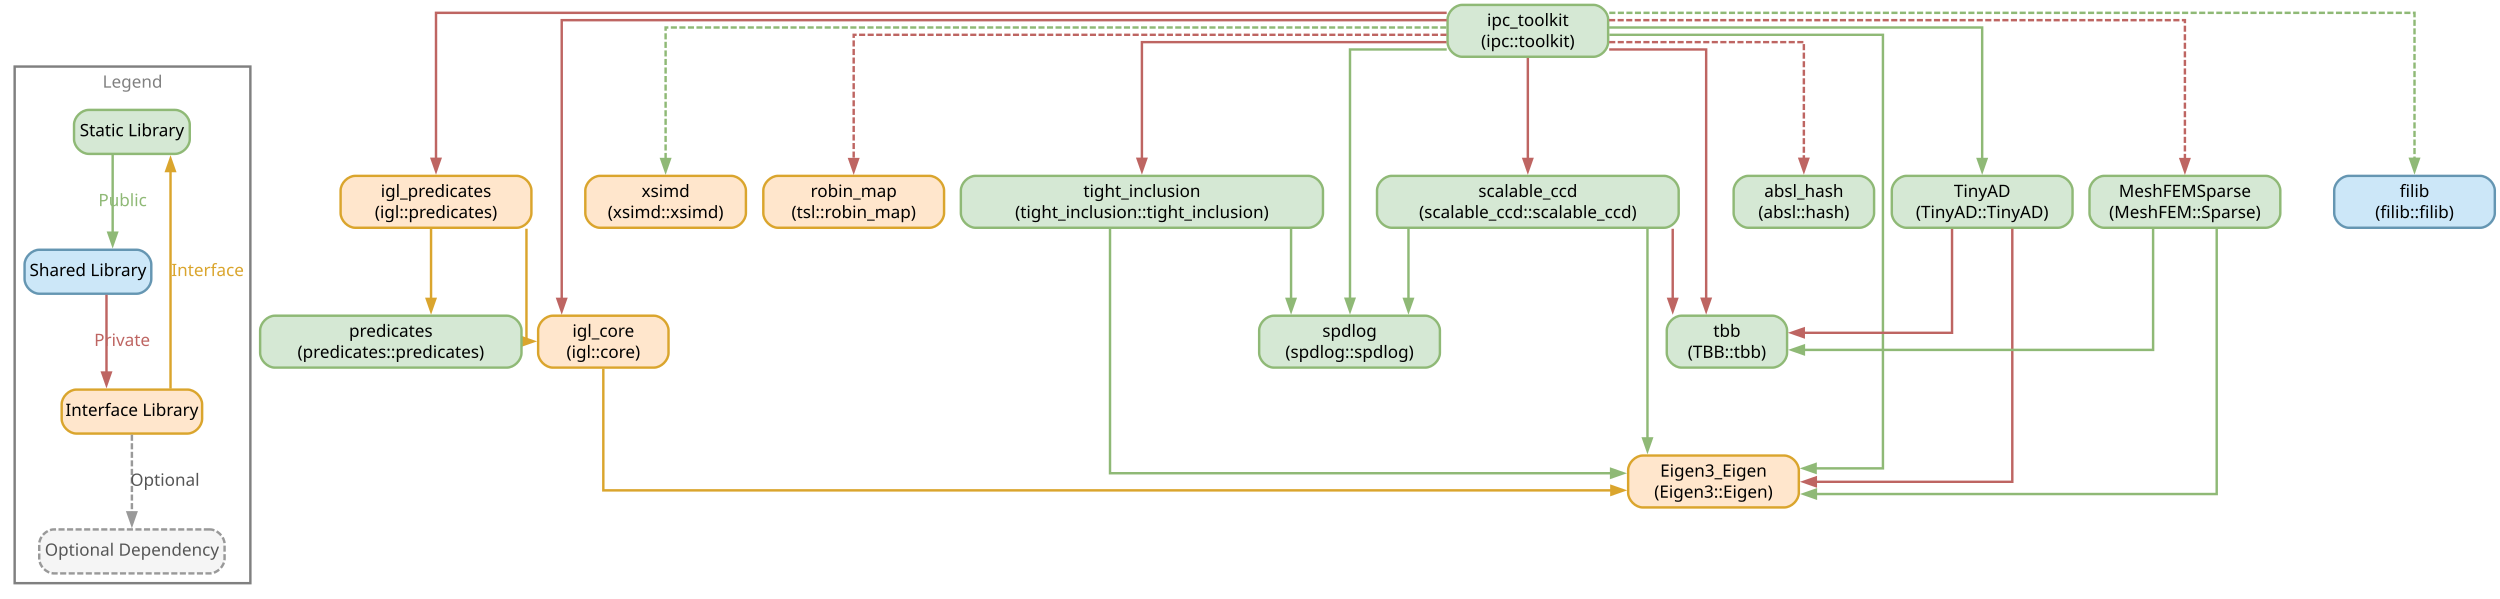
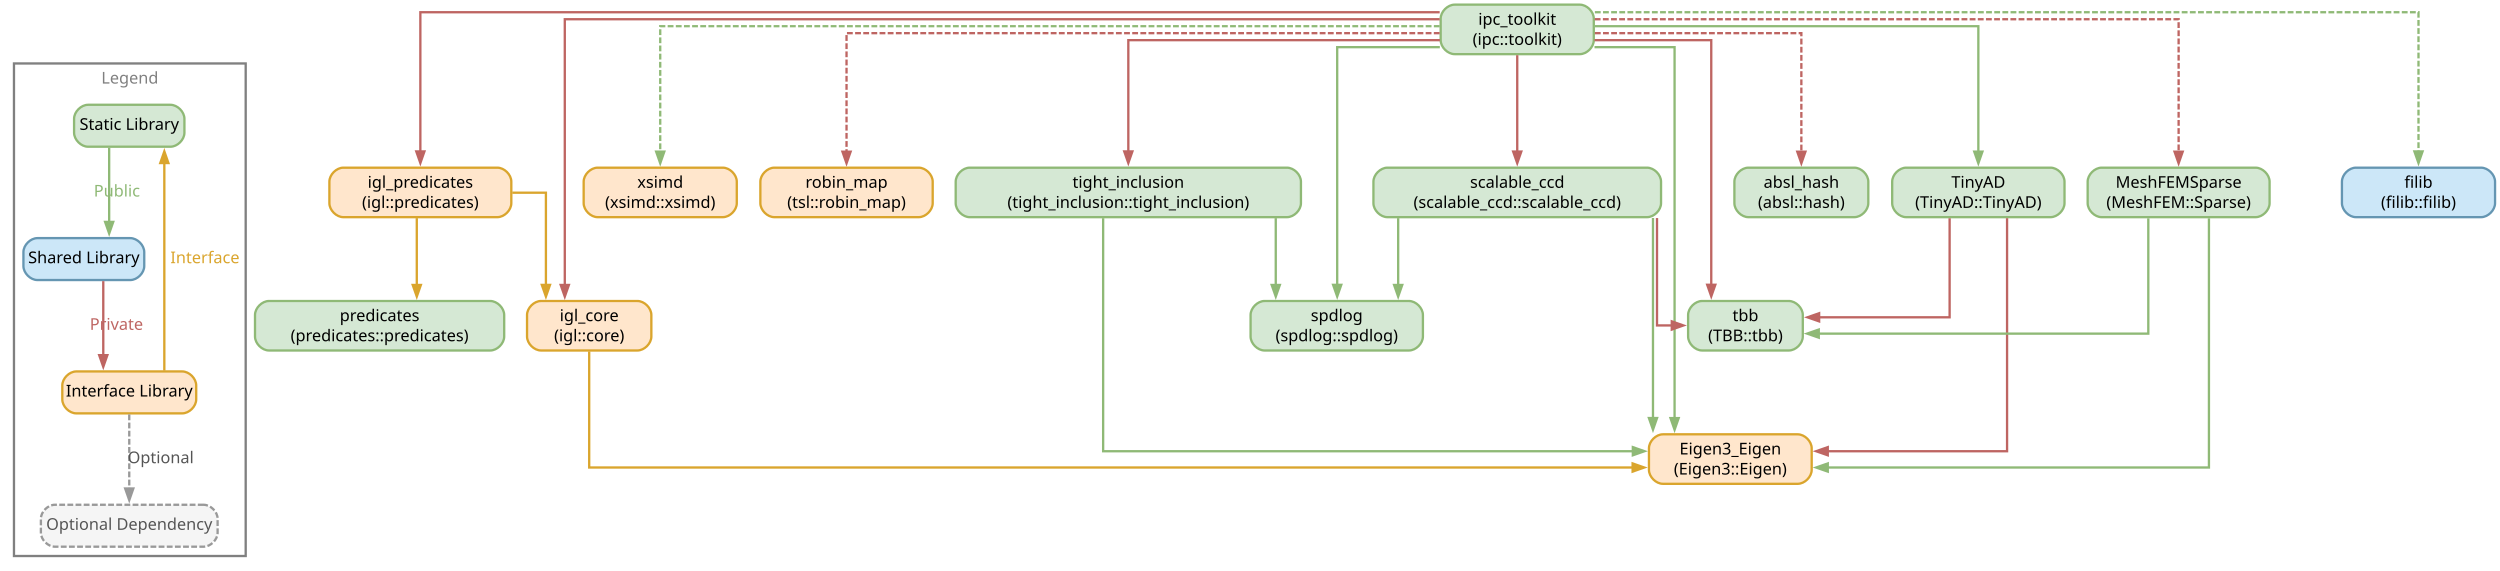
- <svg xmlns="http://www.w3.org/2000/svg" width="2047pt" height="490pt" viewBox="0.00 0.00 2047.00 490.00">
+ <svg xmlns="http://www.w3.org/2000/svg" width="2147pt" height="490pt" viewBox="0.00 0.00 2147.00 490.00">
  <g id="graph0" class="graph" transform="scale(1 1) rotate(0) translate(4 485.5)">
    <g id="clust1" class="cluster">
-       <polygon fill="none" stroke="grey" stroke-width="2" points="8,-8 8,-431 201,-431 201,-8 8,-8" />
-       <text xml:space="preserve" text-anchor="middle" x="104.5" y="-413.7" font-family="Avenir Medium" font-size="14.00" fill="grey">Legend</text>
+       <polygon fill="none" stroke="grey" stroke-width="2" points="8,-8 8,-431 207,-431 207,-8 8,-8" />
+       <text xml:space="preserve" text-anchor="middle" x="107.5" y="-413.7" font-family="Avenir Medium" font-size="14.00" fill="grey">Legend</text>
    </g>
    <g id="node1" class="node">
-       <path fill="#d5e8d4" stroke="#8fb976" stroke-width="2" d="M139.38,-395.5C139.38,-395.5 68.62,-395.5 68.62,-395.5 62.62,-395.5 56.62,-389.5 56.62,-383.5 56.62,-383.5 56.62,-371.5 56.62,-371.5 56.62,-365.5 62.62,-359.5 68.62,-359.5 68.62,-359.5 139.38,-359.5 139.38,-359.5 145.38,-359.5 151.38,-365.5 151.38,-371.5 151.38,-371.5 151.38,-383.5 151.38,-383.5 151.38,-389.5 145.38,-395.5 139.38,-395.5" />
-       <text xml:space="preserve" text-anchor="middle" x="104" y="-373.95" font-family="Avenir Light" font-size="14.00">Static Library</text>
+       <path fill="#d5e8d4" stroke="#8fb976" stroke-width="2" d="M142.38,-395.5C142.38,-395.5 71.62,-395.5 71.62,-395.5 65.62,-395.5 59.62,-389.5 59.62,-383.5 59.62,-383.5 59.62,-371.5 59.62,-371.5 59.62,-365.5 65.62,-359.5 71.62,-359.5 71.62,-359.5 142.38,-359.5 142.38,-359.5 148.38,-359.5 154.38,-365.5 154.38,-371.5 154.38,-371.5 154.38,-383.5 154.38,-383.5 154.38,-389.5 148.38,-395.5 142.38,-395.5" />
+       <text xml:space="preserve" text-anchor="middle" x="107" y="-373.95" font-family="Avenir Light" font-size="14.00">Static Library</text>
    </g>
    <g id="node2" class="node">
      <path fill="#cce7f8" stroke="#6596b2" stroke-width="2" d="M107.88,-281C107.88,-281 28.12,-281 28.12,-281 22.12,-281 16.12,-275 16.12,-269 16.12,-269 16.12,-257 16.12,-257 16.12,-251 22.12,-245 28.12,-245 28.12,-245 107.88,-245 107.88,-245 113.88,-245 119.88,-251 119.88,-257 119.88,-257 119.88,-269 119.88,-269 119.88,-275 113.88,-281 107.88,-281" />
      <text xml:space="preserve" text-anchor="middle" x="68" y="-259.45" font-family="Avenir Light" font-size="14.00">Shared Library</text>
    </g>
    <g id="edge1" class="edge">
-       <path fill="none" stroke="#8fb976" stroke-width="2" d="M88.25,-358.59C88.25,-358.59 88.25,-294.96 88.25,-294.96" />
-       <polygon fill="#8fb976" stroke="#8fb976" stroke-width="2" points="91.75,-294.96 88.25,-284.96 84.75,-294.96 91.75,-294.96" />
+       <path fill="none" stroke="#8fb976" stroke-width="2" d="M89.75,-358.59C89.75,-358.59 89.75,-294.96 89.75,-294.96" />
+       <polygon fill="#8fb976" stroke="#8fb976" stroke-width="2" points="93.25,-294.96 89.75,-284.96 86.25,-294.96 93.25,-294.96" />
      <text xml:space="preserve" text-anchor="middle" x="96.38" y="-316.7" font-family="Avenir Light" font-size="14.00" fill="#8fb976">Public</text>
    </g>
    <g id="node3" class="node">
-       <path fill="#ffe6cc" stroke="#daa52d" stroke-width="2" d="M149.5,-166.5C149.5,-166.5 58.5,-166.5 58.5,-166.5 52.5,-166.5 46.5,-160.5 46.5,-154.5 46.5,-154.5 46.5,-142.5 46.5,-142.5 46.5,-136.5 52.5,-130.5 58.5,-130.5 58.5,-130.5 149.5,-130.5 149.5,-130.5 155.5,-130.5 161.5,-136.5 161.5,-142.5 161.5,-142.5 161.5,-154.5 161.5,-154.5 161.5,-160.5 155.5,-166.5 149.5,-166.5" />
-       <text xml:space="preserve" text-anchor="middle" x="104" y="-144.95" font-family="Avenir Light" font-size="14.00">Interface Library</text>
+       <path fill="#ffe6cc" stroke="#daa52d" stroke-width="2" d="M152.5,-166.5C152.5,-166.5 61.5,-166.5 61.5,-166.5 55.5,-166.5 49.5,-160.5 49.5,-154.5 49.5,-154.5 49.5,-142.5 49.5,-142.5 49.5,-136.5 55.5,-130.5 61.5,-130.5 61.5,-130.5 152.5,-130.5 152.5,-130.5 158.5,-130.5 164.5,-136.5 164.5,-142.5 164.5,-142.5 164.5,-154.5 164.5,-154.5 164.5,-160.5 158.5,-166.5 152.5,-166.5" />
+       <text xml:space="preserve" text-anchor="middle" x="107" y="-144.95" font-family="Avenir Light" font-size="14.00">Interface Library</text>
    </g>
    <g id="edge3" class="edge">
-       <path fill="none" stroke="#be6562" stroke-width="2" d="M83.19,-244.09C83.19,-244.09 83.19,-180.46 83.19,-180.46" />
-       <polygon fill="#be6562" stroke="#be6562" stroke-width="2" points="86.69,-180.46 83.19,-170.46 79.69,-180.46 86.69,-180.46" />
+       <path fill="none" stroke="#be6562" stroke-width="2" d="M84.69,-244.09C84.69,-244.09 84.69,-180.46 84.69,-180.46" />
+       <polygon fill="#be6562" stroke="#be6562" stroke-width="2" points="88.19,-180.46 84.69,-170.46 81.19,-180.46 88.19,-180.46" />
      <text xml:space="preserve" text-anchor="middle" x="96" y="-202.2" font-family="Avenir Light" font-size="14.00" fill="#be6562">Private</text>
    </g>
    <g id="edge2" class="edge">
-       <path fill="none" stroke="#daa52d" stroke-width="2" d="M135.62,-167.24C135.62,-167.24 135.62,-345.47 135.62,-345.47" />
-       <polygon fill="#daa52d" stroke="#daa52d" stroke-width="2" points="132.13,-345.47 135.63,-355.47 139.13,-345.47 132.13,-345.47" />
-       <text xml:space="preserve" text-anchor="middle" x="166" y="-259.45" font-family="Avenir Light" font-size="14.00" fill="#daa52d">Interface</text>
+       <path fill="none" stroke="#daa52d" stroke-width="2" d="M137.12,-167.24C137.12,-167.24 137.12,-345.47 137.12,-345.47" />
+       <polygon fill="#daa52d" stroke="#daa52d" stroke-width="2" points="133.63,-345.47 137.13,-355.47 140.63,-345.47 133.63,-345.47" />
+       <text xml:space="preserve" text-anchor="middle" x="172" y="-259.45" font-family="Avenir Light" font-size="14.00" fill="#daa52d">Interface</text>
    </g>
    <g id="node4" class="node">
-       <path fill="#f5f5f5" stroke="#999999" stroke-width="2" stroke-dasharray="5,2" d="M167.88,-52C167.88,-52 40.12,-52 40.12,-52 34.12,-52 28.12,-46 28.12,-40 28.12,-40 28.12,-28 28.12,-28 28.12,-22 34.12,-16 40.12,-16 40.12,-16 167.88,-16 167.88,-16 173.88,-16 179.88,-22 179.88,-28 179.88,-28 179.88,-40 179.88,-40 179.88,-46 173.88,-52 167.88,-52" />
-       <text xml:space="preserve" text-anchor="middle" x="104" y="-30.45" font-family="Avenir Light" font-size="14.00" fill="#555555">Optional Dependency</text>
+       <path fill="#f5f5f5" stroke="#999999" stroke-width="2" stroke-dasharray="5,2" d="M170.88,-52C170.88,-52 43.12,-52 43.12,-52 37.12,-52 31.12,-46 31.12,-40 31.12,-40 31.12,-28 31.12,-28 31.12,-22 37.12,-16 43.12,-16 43.12,-16 170.88,-16 170.88,-16 176.88,-16 182.88,-22 182.88,-28 182.88,-28 182.88,-40 182.88,-40 182.88,-46 176.88,-52 170.88,-52" />
+       <text xml:space="preserve" text-anchor="middle" x="107" y="-30.45" font-family="Avenir Light" font-size="14.00" fill="#555555">Optional Dependency</text>
    </g>
    <g id="edge4" class="edge">
-       <path fill="none" stroke="#999999" stroke-width="2" stroke-dasharray="5,2" d="M104,-129.59C104,-129.59 104,-65.96 104,-65.96" />
-       <polygon fill="#999999" stroke="#999999" stroke-width="2" points="107.5,-65.96 104,-55.96 100.5,-65.96 107.5,-65.96" />
-       <text xml:space="preserve" text-anchor="middle" x="131" y="-87.7" font-family="Avenir Light" font-size="14.00" fill="#555555">Optional</text>
+       <path fill="none" stroke="#999999" stroke-width="2" stroke-dasharray="5,2" d="M107,-129.59C107,-129.59 107,-65.96 107,-65.96" />
+       <polygon fill="#999999" stroke="#999999" stroke-width="2" points="110.5,-65.96 107,-55.96 103.5,-65.96 110.5,-65.96" />
+       <text xml:space="preserve" text-anchor="middle" x="134" y="-87.7" font-family="Avenir Light" font-size="14.00" fill="#555555">Optional</text>
    </g>
    <g id="node5" class="node">
-       <path fill="#d5e8d4" stroke="#8fb976" stroke-width="2" d="M1300.75,-481.5C1300.75,-481.5 1193.25,-481.5 1193.25,-481.5 1187.25,-481.5 1181.25,-475.5 1181.25,-469.5 1181.25,-469.5 1181.25,-451 1181.25,-451 1181.25,-445 1187.25,-439 1193.25,-439 1193.25,-439 1300.75,-439 1300.75,-439 1306.75,-439 1312.75,-445 1312.75,-451 1312.75,-451 1312.75,-469.5 1312.75,-469.5 1312.75,-475.5 1306.75,-481.5 1300.75,-481.5" />
-       <text xml:space="preserve" text-anchor="middle" x="1247" y="-464.2" font-family="Menlo" font-size="14.00">ipc_toolkit</text>
-       <text xml:space="preserve" text-anchor="middle" x="1247" y="-446.95" font-family="Menlo" font-size="14.00">(ipc::toolkit)</text>
+       <path fill="#d5e8d4" stroke="#8fb976" stroke-width="2" d="M1352.75,-481.5C1352.75,-481.5 1245.25,-481.5 1245.25,-481.5 1239.25,-481.5 1233.25,-475.5 1233.25,-469.5 1233.25,-469.5 1233.25,-451 1233.25,-451 1233.25,-445 1239.25,-439 1245.25,-439 1245.25,-439 1352.75,-439 1352.75,-439 1358.75,-439 1364.75,-445 1364.75,-451 1364.75,-451 1364.75,-469.5 1364.75,-469.5 1364.75,-475.5 1358.75,-481.5 1352.75,-481.5" />
+       <text xml:space="preserve" text-anchor="middle" x="1299" y="-464.2" font-family="Menlo" font-size="14.00">ipc_toolkit</text>
+       <text xml:space="preserve" text-anchor="middle" x="1299" y="-446.95" font-family="Menlo" font-size="14.00">(ipc::toolkit)</text>
    </g>
    <g id="node6" class="node">
-       <path fill="#ffe6cc" stroke="#daa52d" stroke-width="2" d="M1456.88,-112.5C1456.88,-112.5 1341.12,-112.5 1341.12,-112.5 1335.12,-112.5 1329.12,-106.5 1329.12,-100.5 1329.12,-100.5 1329.12,-82 1329.12,-82 1329.12,-76 1335.12,-70 1341.12,-70 1341.12,-70 1456.88,-70 1456.88,-70 1462.88,-70 1468.88,-76 1468.88,-82 1468.88,-82 1468.88,-100.5 1468.88,-100.5 1468.88,-106.5 1462.88,-112.5 1456.88,-112.5" />
-       <text xml:space="preserve" text-anchor="middle" x="1399" y="-95.2" font-family="Menlo" font-size="14.00">Eigen3_Eigen</text>
-       <text xml:space="preserve" text-anchor="middle" x="1399" y="-77.95" font-family="Menlo" font-size="14.00">(Eigen3::Eigen)</text>
+       <path fill="#ffe6cc" stroke="#daa52d" stroke-width="2" d="M1539.88,-112.5C1539.88,-112.5 1424.12,-112.5 1424.12,-112.5 1418.12,-112.5 1412.12,-106.5 1412.12,-100.5 1412.12,-100.5 1412.12,-82 1412.12,-82 1412.12,-76 1418.12,-70 1424.12,-70 1424.12,-70 1539.88,-70 1539.88,-70 1545.88,-70 1551.88,-76 1551.88,-82 1551.88,-82 1551.88,-100.5 1551.88,-100.5 1551.88,-106.5 1545.88,-112.5 1539.88,-112.5" />
+       <text xml:space="preserve" text-anchor="middle" x="1482" y="-95.2" font-family="Menlo" font-size="14.00">Eigen3_Eigen</text>
+       <text xml:space="preserve" text-anchor="middle" x="1482" y="-77.95" font-family="Menlo" font-size="14.00">(Eigen3::Eigen)</text>
    </g>
    <g id="edge8" class="edge">
-       <path fill="none" stroke="#8fb976" stroke-width="2" d="M1313.7,-457C1399.54,-457 1537.75,-457 1537.75,-457 1537.75,-457 1537.75,-102 1537.75,-102 1537.75,-102 1482.62,-102 1482.62,-102" />
-       <polygon fill="#8fb976" stroke="#8fb976" stroke-width="2" points="1482.62,-98.5 1472.62,-102 1482.62,-105.5 1482.62,-98.5" />
+       <path fill="none" stroke="#8fb976" stroke-width="2" d="M1365.37,-445C1399.55,-445 1434.12,-445 1434.12,-445 1434.12,-445 1434.12,-126.41 1434.12,-126.41" />
+       <polygon fill="#8fb976" stroke="#8fb976" stroke-width="2" points="1437.63,-126.41 1434.13,-116.41 1430.63,-126.41 1437.63,-126.41" />
    </g>
    <g id="node7" class="node">
-       <path fill="#cce7f8" stroke="#6596b2" stroke-width="2" d="M2026.75,-341.5C2026.75,-341.5 1919.25,-341.5 1919.25,-341.5 1913.25,-341.5 1907.25,-335.5 1907.25,-329.5 1907.25,-329.5 1907.25,-311 1907.25,-311 1907.25,-305 1913.25,-299 1919.25,-299 1919.25,-299 2026.75,-299 2026.75,-299 2032.75,-299 2038.75,-305 2038.75,-311 2038.75,-311 2038.75,-329.5 2038.75,-329.5 2038.75,-335.5 2032.75,-341.5 2026.75,-341.5" />
-       <text xml:space="preserve" text-anchor="middle" x="1973" y="-324.2" font-family="Menlo" font-size="14.00">filib</text>
-       <text xml:space="preserve" text-anchor="middle" x="1973" y="-306.95" font-family="Menlo" font-size="14.00">(filib::filib)</text>
+       <path fill="#cce7f8" stroke="#6596b2" stroke-width="2" d="M2126.75,-341.5C2126.75,-341.5 2019.25,-341.5 2019.25,-341.5 2013.25,-341.5 2007.25,-335.5 2007.25,-329.5 2007.25,-329.5 2007.25,-311 2007.25,-311 2007.25,-305 2013.25,-299 2019.25,-299 2019.25,-299 2126.75,-299 2126.75,-299 2132.75,-299 2138.75,-305 2138.75,-311 2138.75,-311 2138.75,-329.5 2138.75,-329.5 2138.75,-335.5 2132.75,-341.5 2126.75,-341.5" />
+       <text xml:space="preserve" text-anchor="middle" x="2073" y="-324.2" font-family="Menlo" font-size="14.00">filib</text>
+       <text xml:space="preserve" text-anchor="middle" x="2073" y="-306.95" font-family="Menlo" font-size="14.00">(filib::filib)</text>
    </g>
    <g id="edge9" class="edge">
-       <path fill="none" stroke="#8fb976" stroke-width="2" stroke-dasharray="5,2" d="M1313.68,-475C1493.15,-475 1973,-475 1973,-475 1973,-475 1973,-355.45 1973,-355.45" />
-       <polygon fill="#8fb976" stroke="#8fb976" stroke-width="2" points="1976.5,-355.45 1973,-345.45 1969.5,-355.45 1976.5,-355.45" />
+       <path fill="none" stroke="#8fb976" stroke-width="2" stroke-dasharray="5,2" d="M1365.66,-475C1553.4,-475 2073,-475 2073,-475 2073,-475 2073,-355.45 2073,-355.45" />
+       <polygon fill="#8fb976" stroke="#8fb976" stroke-width="2" points="2076.5,-355.45 2073,-345.45 2069.5,-355.45 2076.5,-355.45" />
    </g>
    <g id="node8" class="node">
-       <path fill="#ffe6cc" stroke="#daa52d" stroke-width="2" d="M531.38,-227C531.38,-227 448.62,-227 448.62,-227 442.62,-227 436.62,-221 436.62,-215 436.62,-215 436.62,-196.5 436.62,-196.5 436.62,-190.5 442.62,-184.5 448.62,-184.5 448.62,-184.5 531.38,-184.5 531.38,-184.5 537.38,-184.5 543.38,-190.5 543.38,-196.5 543.38,-196.5 543.38,-215 543.38,-215 543.38,-221 537.38,-227 531.38,-227" />
-       <text xml:space="preserve" text-anchor="middle" x="490" y="-209.7" font-family="Menlo" font-size="14.00">igl_core</text>
-       <text xml:space="preserve" text-anchor="middle" x="490" y="-192.45" font-family="Menlo" font-size="14.00">(igl::core)</text>
+       <path fill="#ffe6cc" stroke="#daa52d" stroke-width="2" d="M543.38,-227C543.38,-227 460.62,-227 460.62,-227 454.62,-227 448.62,-221 448.62,-215 448.62,-215 448.62,-196.5 448.62,-196.5 448.62,-190.5 454.62,-184.5 460.62,-184.5 460.62,-184.5 543.38,-184.5 543.38,-184.5 549.38,-184.5 555.38,-190.5 555.38,-196.5 555.38,-196.5 555.38,-215 555.38,-215 555.38,-221 549.38,-227 543.38,-227" />
+       <text xml:space="preserve" text-anchor="middle" x="502" y="-209.7" font-family="Menlo" font-size="14.00">igl_core</text>
+       <text xml:space="preserve" text-anchor="middle" x="502" y="-192.45" font-family="Menlo" font-size="14.00">(igl::core)</text>
    </g>
    <g id="edge10" class="edge">
-       <path fill="none" stroke="#be6562" stroke-width="2" d="M1180.58,-469C990.16,-469 455.94,-469 455.94,-469 455.94,-469 455.94,-240.77 455.94,-240.77" />
-       <polygon fill="#be6562" stroke="#be6562" stroke-width="2" points="459.44,-240.77 455.94,-230.77 452.44,-240.77 459.44,-240.77" />
+       <path fill="none" stroke="#be6562" stroke-width="2" d="M1232.41,-469C1037.37,-469 481.04,-469 481.04,-469 481.04,-469 481.04,-240.77 481.04,-240.77" />
+       <polygon fill="#be6562" stroke="#be6562" stroke-width="2" points="484.54,-240.77 481.04,-230.77 477.54,-240.77 484.54,-240.77" />
    </g>
    <g id="node9" class="node">
-       <path fill="#ffe6cc" stroke="#daa52d" stroke-width="2" d="M419.12,-341.5C419.12,-341.5 286.88,-341.5 286.88,-341.5 280.88,-341.5 274.88,-335.5 274.88,-329.5 274.88,-329.5 274.88,-311 274.88,-311 274.88,-305 280.88,-299 286.88,-299 286.88,-299 419.12,-299 419.12,-299 425.12,-299 431.12,-305 431.12,-311 431.12,-311 431.12,-329.5 431.12,-329.5 431.12,-335.5 425.12,-341.5 419.12,-341.5" />
-       <text xml:space="preserve" text-anchor="middle" x="353" y="-324.2" font-family="Menlo" font-size="14.00">igl_predicates</text>
-       <text xml:space="preserve" text-anchor="middle" x="353" y="-306.95" font-family="Menlo" font-size="14.00">(igl::predicates)</text>
+       <path fill="#ffe6cc" stroke="#daa52d" stroke-width="2" d="M423.12,-341.5C423.12,-341.5 290.88,-341.5 290.88,-341.5 284.88,-341.5 278.88,-335.5 278.88,-329.5 278.88,-329.5 278.88,-311 278.88,-311 278.88,-305 284.88,-299 290.88,-299 290.88,-299 423.12,-299 423.12,-299 429.12,-299 435.12,-305 435.12,-311 435.12,-311 435.12,-329.5 435.12,-329.5 435.12,-335.5 429.12,-341.5 423.12,-341.5" />
+       <text xml:space="preserve" text-anchor="middle" x="357" y="-324.2" font-family="Menlo" font-size="14.00">igl_predicates</text>
+       <text xml:space="preserve" text-anchor="middle" x="357" y="-306.95" font-family="Menlo" font-size="14.00">(igl::predicates)</text>
    </g>
    <g id="edge11" class="edge">
-       <path fill="none" stroke="#be6562" stroke-width="2" d="M1180.54,-475C973.35,-475 353,-475 353,-475 353,-475 353,-355.45 353,-355.45" />
-       <polygon fill="#be6562" stroke="#be6562" stroke-width="2" points="356.5,-355.45 353,-345.45 349.5,-355.45 356.5,-355.45" />
+       <path fill="none" stroke="#be6562" stroke-width="2" d="M1232.39,-475C1017.57,-475 357,-475 357,-475 357,-475 357,-355.45 357,-355.45" />
+       <polygon fill="#be6562" stroke="#be6562" stroke-width="2" points="360.5,-355.45 357,-345.45 353.5,-355.45 360.5,-355.45" />
    </g>
    <g id="node11" class="node">
-       <path fill="#ffe6cc" stroke="#daa52d" stroke-width="2" d="M594.75,-341.5C594.75,-341.5 487.25,-341.5 487.25,-341.5 481.25,-341.5 475.25,-335.5 475.25,-329.5 475.25,-329.5 475.25,-311 475.25,-311 475.25,-305 481.25,-299 487.25,-299 487.25,-299 594.75,-299 594.75,-299 600.75,-299 606.75,-305 606.75,-311 606.75,-311 606.75,-329.5 606.75,-329.5 606.75,-335.5 600.75,-341.5 594.75,-341.5" />
-       <text xml:space="preserve" text-anchor="middle" x="541" y="-324.2" font-family="Menlo" font-size="14.00">xsimd</text>
-       <text xml:space="preserve" text-anchor="middle" x="541" y="-306.95" font-family="Menlo" font-size="14.00">(xsimd::xsimd)</text>
+       <path fill="#ffe6cc" stroke="#daa52d" stroke-width="2" d="M616.75,-341.5C616.75,-341.5 509.25,-341.5 509.25,-341.5 503.25,-341.5 497.25,-335.5 497.25,-329.5 497.25,-329.5 497.25,-311 497.25,-311 497.25,-305 503.25,-299 509.25,-299 509.25,-299 616.75,-299 616.75,-299 622.75,-299 628.75,-305 628.75,-311 628.75,-311 628.75,-329.5 628.75,-329.5 628.75,-335.5 622.75,-341.5 616.75,-341.5" />
+       <text xml:space="preserve" text-anchor="middle" x="563" y="-324.2" font-family="Menlo" font-size="14.00">xsimd</text>
+       <text xml:space="preserve" text-anchor="middle" x="563" y="-306.95" font-family="Menlo" font-size="14.00">(xsimd::xsimd)</text>
    </g>
    <g id="edge12" class="edge">
-       <path fill="none" stroke="#8fb976" stroke-width="2" stroke-dasharray="5,2" d="M1180.26,-463C1004.27,-463 541,-463 541,-463 541,-463 541,-355.27 541,-355.27" />
-       <polygon fill="#8fb976" stroke="#8fb976" stroke-width="2" points="544.5,-355.27 541,-345.27 537.5,-355.27 544.5,-355.27" />
+       <path fill="none" stroke="#8fb976" stroke-width="2" stroke-dasharray="5,2" d="M1232.39,-463C1051.21,-463 563,-463 563,-463 563,-463 563,-355.27 563,-355.27" />
+       <polygon fill="#8fb976" stroke="#8fb976" stroke-width="2" points="566.5,-355.27 563,-345.27 559.5,-355.27 566.5,-355.27" />
    </g>
    <g id="node12" class="node">
-       <path fill="#ffe6cc" stroke="#daa52d" stroke-width="2" d="M757,-341.5C757,-341.5 633,-341.5 633,-341.5 627,-341.5 621,-335.5 621,-329.5 621,-329.5 621,-311 621,-311 621,-305 627,-299 633,-299 633,-299 757,-299 757,-299 763,-299 769,-305 769,-311 769,-311 769,-329.5 769,-329.5 769,-335.5 763,-341.5 757,-341.5" />
-       <text xml:space="preserve" text-anchor="middle" x="695" y="-324.2" font-family="Menlo" font-size="14.00">robin_map</text>
-       <text xml:space="preserve" text-anchor="middle" x="695" y="-306.95" font-family="Menlo" font-size="14.00">(tsl::robin_map)</text>
+       <path fill="#ffe6cc" stroke="#daa52d" stroke-width="2" d="M785,-341.5C785,-341.5 661,-341.5 661,-341.5 655,-341.5 649,-335.5 649,-329.5 649,-329.5 649,-311 649,-311 649,-305 655,-299 661,-299 661,-299 785,-299 785,-299 791,-299 797,-305 797,-311 797,-311 797,-329.5 797,-329.5 797,-335.5 791,-341.5 785,-341.5" />
+       <text xml:space="preserve" text-anchor="middle" x="723" y="-324.2" font-family="Menlo" font-size="14.00">robin_map</text>
+       <text xml:space="preserve" text-anchor="middle" x="723" y="-306.95" font-family="Menlo" font-size="14.00">(tsl::robin_map)</text>
    </g>
    <g id="edge13" class="edge">
-       <path fill="none" stroke="#be6562" stroke-width="2" stroke-dasharray="5,2" d="M1180.42,-457C1033.6,-457 695,-457 695,-457 695,-457 695,-355.25 695,-355.25" />
-       <polygon fill="#be6562" stroke="#be6562" stroke-width="2" points="698.5,-355.25 695,-345.25 691.5,-355.25 698.5,-355.25" />
+       <path fill="none" stroke="#be6562" stroke-width="2" stroke-dasharray="5,2" d="M1232.36,-457C1080.74,-457 723,-457 723,-457 723,-457 723,-355.25 723,-355.25" />
+       <polygon fill="#be6562" stroke="#be6562" stroke-width="2" points="726.5,-355.25 723,-345.25 719.5,-355.25 726.5,-355.25" />
    </g>
    <g id="node13" class="node">
-       <path fill="#d5e8d4" stroke="#8fb976" stroke-width="2" d="M1358.5,-341.5C1358.5,-341.5 1135.5,-341.5 1135.5,-341.5 1129.5,-341.5 1123.5,-335.5 1123.5,-329.5 1123.5,-329.5 1123.5,-311 1123.5,-311 1123.5,-305 1129.5,-299 1135.5,-299 1135.5,-299 1358.5,-299 1358.5,-299 1364.5,-299 1370.5,-305 1370.5,-311 1370.5,-311 1370.5,-329.5 1370.5,-329.5 1370.5,-335.5 1364.5,-341.5 1358.5,-341.5" />
-       <text xml:space="preserve" text-anchor="middle" x="1247" y="-324.2" font-family="Menlo" font-size="14.00">scalable_ccd</text>
-       <text xml:space="preserve" text-anchor="middle" x="1247" y="-306.95" font-family="Menlo" font-size="14.00">(scalable_ccd::scalable_ccd)</text>
+       <path fill="#d5e8d4" stroke="#8fb976" stroke-width="2" d="M1410.5,-341.5C1410.5,-341.5 1187.5,-341.5 1187.5,-341.5 1181.5,-341.5 1175.5,-335.5 1175.5,-329.5 1175.5,-329.5 1175.5,-311 1175.5,-311 1175.5,-305 1181.5,-299 1187.5,-299 1187.5,-299 1410.5,-299 1410.5,-299 1416.5,-299 1422.5,-305 1422.5,-311 1422.5,-311 1422.5,-329.5 1422.5,-329.5 1422.5,-335.5 1416.5,-341.5 1410.5,-341.5" />
+       <text xml:space="preserve" text-anchor="middle" x="1299" y="-324.2" font-family="Menlo" font-size="14.00">scalable_ccd</text>
+       <text xml:space="preserve" text-anchor="middle" x="1299" y="-306.95" font-family="Menlo" font-size="14.00">(scalable_ccd::scalable_ccd)</text>
    </g>
    <g id="edge17" class="edge">
-       <path fill="none" stroke="#be6562" stroke-width="2" d="M1247,-438.07C1247,-438.07 1247,-355.36 1247,-355.36" />
-       <polygon fill="#be6562" stroke="#be6562" stroke-width="2" points="1250.5,-355.36 1247,-345.36 1243.5,-355.36 1250.5,-355.36" />
+       <path fill="none" stroke="#be6562" stroke-width="2" d="M1299,-438.07C1299,-438.07 1299,-355.36 1299,-355.36" />
+       <polygon fill="#be6562" stroke="#be6562" stroke-width="2" points="1302.5,-355.36 1299,-345.36 1295.5,-355.36 1302.5,-355.36" />
    </g>
    <g id="node14" class="node">
-       <path fill="#d5e8d4" stroke="#8fb976" stroke-width="2" d="M1163,-227C1163,-227 1039,-227 1039,-227 1033,-227 1027,-221 1027,-215 1027,-215 1027,-196.5 1027,-196.5 1027,-190.5 1033,-184.5 1039,-184.5 1039,-184.5 1163,-184.5 1163,-184.5 1169,-184.5 1175,-190.5 1175,-196.5 1175,-196.5 1175,-215 1175,-215 1175,-221 1169,-227 1163,-227" />
-       <text xml:space="preserve" text-anchor="middle" x="1101" y="-209.7" font-family="Menlo" font-size="14.00">spdlog</text>
-       <text xml:space="preserve" text-anchor="middle" x="1101" y="-192.45" font-family="Menlo" font-size="14.00">(spdlog::spdlog)</text>
+       <path fill="#d5e8d4" stroke="#8fb976" stroke-width="2" d="M1206,-227C1206,-227 1082,-227 1082,-227 1076,-227 1070,-221 1070,-215 1070,-215 1070,-196.5 1070,-196.5 1070,-190.5 1076,-184.5 1082,-184.5 1082,-184.5 1206,-184.5 1206,-184.5 1212,-184.5 1218,-190.5 1218,-196.5 1218,-196.5 1218,-215 1218,-215 1218,-221 1212,-227 1206,-227" />
+       <text xml:space="preserve" text-anchor="middle" x="1144" y="-209.7" font-family="Menlo" font-size="14.00">spdlog</text>
+       <text xml:space="preserve" text-anchor="middle" x="1144" y="-192.45" font-family="Menlo" font-size="14.00">(spdlog::spdlog)</text>
    </g>
    <g id="edge18" class="edge">
-       <path fill="none" stroke="#8fb976" stroke-width="2" d="M1180.58,-445C1142.17,-445 1101.38,-445 1101.38,-445 1101.38,-445 1101.38,-240.86 1101.38,-240.86" />
-       <polygon fill="#8fb976" stroke="#8fb976" stroke-width="2" points="1104.88,-240.86 1101.38,-230.86 1097.88,-240.86 1104.88,-240.86" />
+       <path fill="none" stroke="#8fb976" stroke-width="2" d="M1232.53,-445C1190.62,-445 1144.38,-445 1144.38,-445 1144.38,-445 1144.38,-240.86 1144.38,-240.86" />
+       <polygon fill="#8fb976" stroke="#8fb976" stroke-width="2" points="1147.88,-240.86 1144.38,-230.86 1140.88,-240.86 1147.88,-240.86" />
    </g>
    <g id="node15" class="node">
-       <path fill="#d5e8d4" stroke="#8fb976" stroke-width="2" d="M1447.25,-227C1447.25,-227 1372.75,-227 1372.75,-227 1366.75,-227 1360.75,-221 1360.75,-215 1360.75,-215 1360.75,-196.5 1360.75,-196.5 1360.75,-190.5 1366.75,-184.5 1372.75,-184.5 1372.75,-184.5 1447.25,-184.5 1447.25,-184.5 1453.25,-184.5 1459.25,-190.5 1459.25,-196.5 1459.25,-196.5 1459.25,-215 1459.25,-215 1459.25,-221 1453.25,-227 1447.25,-227" />
-       <text xml:space="preserve" text-anchor="middle" x="1410" y="-209.7" font-family="Menlo" font-size="14.00">tbb</text>
-       <text xml:space="preserve" text-anchor="middle" x="1410" y="-192.45" font-family="Menlo" font-size="14.00">(TBB::tbb)</text>
+       <path fill="#d5e8d4" stroke="#8fb976" stroke-width="2" d="M1532.25,-227C1532.25,-227 1457.75,-227 1457.75,-227 1451.75,-227 1445.75,-221 1445.75,-215 1445.75,-215 1445.75,-196.5 1445.75,-196.5 1445.75,-190.5 1451.75,-184.5 1457.75,-184.5 1457.75,-184.5 1532.25,-184.5 1532.25,-184.5 1538.25,-184.5 1544.25,-190.5 1544.25,-196.5 1544.25,-196.5 1544.25,-215 1544.25,-215 1544.25,-221 1538.25,-227 1532.25,-227" />
+       <text xml:space="preserve" text-anchor="middle" x="1495" y="-209.7" font-family="Menlo" font-size="14.00">tbb</text>
+       <text xml:space="preserve" text-anchor="middle" x="1495" y="-192.45" font-family="Menlo" font-size="14.00">(TBB::tbb)</text>
    </g>
    <g id="edge19" class="edge">
-       <path fill="none" stroke="#be6562" stroke-width="2" d="M1313.59,-445C1352.1,-445 1393,-445 1393,-445 1393,-445 1393,-240.86 1393,-240.86" />
-       <polygon fill="#be6562" stroke="#be6562" stroke-width="2" points="1396.5,-240.86 1393,-230.86 1389.5,-240.86 1396.5,-240.86" />
+       <path fill="none" stroke="#be6562" stroke-width="2" d="M1365.33,-451C1411.8,-451 1465.62,-451 1465.62,-451 1465.62,-451 1465.62,-240.97 1465.62,-240.97" />
+       <polygon fill="#be6562" stroke="#be6562" stroke-width="2" points="1469.13,-240.97 1465.63,-230.97 1462.13,-240.97 1469.13,-240.97" />
    </g>
    <g id="node16" class="node">
-       <path fill="#d5e8d4" stroke="#8fb976" stroke-width="2" d="M1067.25,-341.5C1067.25,-341.5 794.75,-341.5 794.75,-341.5 788.75,-341.5 782.75,-335.5 782.75,-329.5 782.75,-329.5 782.75,-311 782.75,-311 782.75,-305 788.75,-299 794.75,-299 794.75,-299 1067.25,-299 1067.25,-299 1073.25,-299 1079.25,-305 1079.25,-311 1079.25,-311 1079.25,-329.5 1079.25,-329.5 1079.25,-335.5 1073.25,-341.5 1067.25,-341.5" />
-       <text xml:space="preserve" text-anchor="middle" x="931" y="-324.2" font-family="Menlo" font-size="14.00">tight_inclusion</text>
-       <text xml:space="preserve" text-anchor="middle" x="931" y="-306.95" font-family="Menlo" font-size="14.00">(tight_inclusion::tight_inclusion)</text>
+       <path fill="#d5e8d4" stroke="#8fb976" stroke-width="2" d="M1101.25,-341.5C1101.25,-341.5 828.75,-341.5 828.75,-341.5 822.75,-341.5 816.75,-335.5 816.75,-329.5 816.75,-329.5 816.75,-311 816.75,-311 816.75,-305 822.75,-299 828.75,-299 828.75,-299 1101.25,-299 1101.25,-299 1107.25,-299 1113.25,-305 1113.25,-311 1113.25,-311 1113.25,-329.5 1113.25,-329.5 1113.25,-335.5 1107.25,-341.5 1101.25,-341.5" />
+       <text xml:space="preserve" text-anchor="middle" x="965" y="-324.2" font-family="Menlo" font-size="14.00">tight_inclusion</text>
+       <text xml:space="preserve" text-anchor="middle" x="965" y="-306.95" font-family="Menlo" font-size="14.00">(tight_inclusion::tight_inclusion)</text>
    </g>
    <g id="edge22" class="edge">
-       <path fill="none" stroke="#be6562" stroke-width="2" d="M1180.37,-451C1087.66,-451 931,-451 931,-451 931,-451 931,-355.46 931,-355.46" />
-       <polygon fill="#be6562" stroke="#be6562" stroke-width="2" points="934.5,-355.46 931,-345.46 927.5,-355.46 934.5,-355.46" />
+       <path fill="none" stroke="#be6562" stroke-width="2" d="M1232.61,-451C1135.21,-451 965,-451 965,-451 965,-451 965,-355.46 965,-355.46" />
+       <polygon fill="#be6562" stroke="#be6562" stroke-width="2" points="968.5,-355.46 965,-345.46 961.5,-355.46 968.5,-355.46" />
    </g>
    <g id="node17" class="node">
-       <path fill="#d5e8d4" stroke="#8fb976" stroke-width="2" d="M1518.5,-341.5C1518.5,-341.5 1427.5,-341.5 1427.5,-341.5 1421.5,-341.5 1415.5,-335.5 1415.5,-329.5 1415.5,-329.5 1415.5,-311 1415.5,-311 1415.5,-305 1421.5,-299 1427.5,-299 1427.5,-299 1518.5,-299 1518.5,-299 1524.5,-299 1530.5,-305 1530.5,-311 1530.5,-311 1530.5,-329.5 1530.5,-329.5 1530.5,-335.5 1524.5,-341.5 1518.5,-341.5" />
-       <text xml:space="preserve" text-anchor="middle" x="1473" y="-324.2" font-family="Menlo" font-size="14.00">absl_hash</text>
-       <text xml:space="preserve" text-anchor="middle" x="1473" y="-306.95" font-family="Menlo" font-size="14.00">(absl::hash)</text>
+       <path fill="#d5e8d4" stroke="#8fb976" stroke-width="2" d="M1588.5,-341.5C1588.5,-341.5 1497.5,-341.5 1497.5,-341.5 1491.5,-341.5 1485.5,-335.5 1485.5,-329.5 1485.5,-329.5 1485.5,-311 1485.5,-311 1485.5,-305 1491.5,-299 1497.5,-299 1497.5,-299 1588.5,-299 1588.5,-299 1594.5,-299 1600.5,-305 1600.5,-311 1600.5,-311 1600.5,-329.5 1600.5,-329.5 1600.5,-335.5 1594.5,-341.5 1588.5,-341.5" />
+       <text xml:space="preserve" text-anchor="middle" x="1543" y="-324.2" font-family="Menlo" font-size="14.00">absl_hash</text>
+       <text xml:space="preserve" text-anchor="middle" x="1543" y="-306.95" font-family="Menlo" font-size="14.00">(absl::hash)</text>
    </g>
    <g id="edge23" class="edge">
-       <path fill="none" stroke="#be6562" stroke-width="2" stroke-dasharray="5,2" d="M1313.59,-451C1380.25,-451 1473,-451 1473,-451 1473,-451 1473,-355.46 1473,-355.46" />
-       <polygon fill="#be6562" stroke="#be6562" stroke-width="2" points="1476.5,-355.46 1473,-345.46 1469.5,-355.46 1476.5,-355.46" />
+       <path fill="none" stroke="#be6562" stroke-width="2" stroke-dasharray="5,2" d="M1365.67,-457C1437.92,-457 1543,-457 1543,-457 1543,-457 1543,-355.25 1543,-355.25" />
+       <polygon fill="#be6562" stroke="#be6562" stroke-width="2" points="1546.5,-355.25 1543,-345.25 1539.5,-355.25 1546.5,-355.25" />
    </g>
    <g id="node18" class="node">
-       <path fill="#d5e8d4" stroke="#8fb976" stroke-width="2" d="M1681,-341.5C1681,-341.5 1557,-341.5 1557,-341.5 1551,-341.5 1545,-335.5 1545,-329.5 1545,-329.5 1545,-311 1545,-311 1545,-305 1551,-299 1557,-299 1557,-299 1681,-299 1681,-299 1687,-299 1693,-305 1693,-311 1693,-311 1693,-329.5 1693,-329.5 1693,-335.5 1687,-341.5 1681,-341.5" />
-       <text xml:space="preserve" text-anchor="middle" x="1619" y="-324.2" font-family="Menlo" font-size="14.00">TinyAD</text>
-       <text xml:space="preserve" text-anchor="middle" x="1619" y="-306.95" font-family="Menlo" font-size="14.00">(TinyAD::TinyAD)</text>
+       <path fill="#d5e8d4" stroke="#8fb976" stroke-width="2" d="M1757,-341.5C1757,-341.5 1633,-341.5 1633,-341.5 1627,-341.5 1621,-335.5 1621,-329.5 1621,-329.5 1621,-311 1621,-311 1621,-305 1627,-299 1633,-299 1633,-299 1757,-299 1757,-299 1763,-299 1769,-305 1769,-311 1769,-311 1769,-329.5 1769,-329.5 1769,-335.5 1763,-341.5 1757,-341.5" />
+       <text xml:space="preserve" text-anchor="middle" x="1695" y="-324.2" font-family="Menlo" font-size="14.00">TinyAD</text>
+       <text xml:space="preserve" text-anchor="middle" x="1695" y="-306.95" font-family="Menlo" font-size="14.00">(TinyAD::TinyAD)</text>
    </g>
    <g id="edge24" class="edge">
-       <path fill="none" stroke="#8fb976" stroke-width="2" d="M1313.51,-463C1420.51,-463 1619,-463 1619,-463 1619,-463 1619,-355.27 1619,-355.27" />
-       <polygon fill="#8fb976" stroke="#8fb976" stroke-width="2" points="1622.5,-355.27 1619,-345.27 1615.5,-355.27 1622.5,-355.27" />
+       <path fill="none" stroke="#8fb976" stroke-width="2" d="M1365.73,-463C1478.59,-463 1695,-463 1695,-463 1695,-463 1695,-355.27 1695,-355.27" />
+       <polygon fill="#8fb976" stroke="#8fb976" stroke-width="2" points="1698.5,-355.27 1695,-345.27 1691.5,-355.27 1698.5,-355.27" />
    </g>
    <g id="node19" class="node">
-       <path fill="#d5e8d4" stroke="#8fb976" stroke-width="2" d="M1851.12,-341.5C1851.12,-341.5 1718.88,-341.5 1718.88,-341.5 1712.88,-341.5 1706.88,-335.5 1706.88,-329.5 1706.88,-329.5 1706.88,-311 1706.88,-311 1706.88,-305 1712.88,-299 1718.88,-299 1718.88,-299 1851.12,-299 1851.12,-299 1857.12,-299 1863.12,-305 1863.12,-311 1863.12,-311 1863.12,-329.5 1863.12,-329.5 1863.12,-335.5 1857.12,-341.5 1851.12,-341.5" />
-       <text xml:space="preserve" text-anchor="middle" x="1785" y="-324.2" font-family="Menlo" font-size="14.00">MeshFEMSparse</text>
-       <text xml:space="preserve" text-anchor="middle" x="1785" y="-306.95" font-family="Menlo" font-size="14.00">(MeshFEM::Sparse)</text>
+       <path fill="#d5e8d4" stroke="#8fb976" stroke-width="2" d="M1933.12,-341.5C1933.12,-341.5 1800.88,-341.5 1800.88,-341.5 1794.88,-341.5 1788.88,-335.5 1788.88,-329.5 1788.88,-329.5 1788.88,-311 1788.88,-311 1788.88,-305 1794.88,-299 1800.88,-299 1800.88,-299 1933.12,-299 1933.12,-299 1939.12,-299 1945.12,-305 1945.12,-311 1945.12,-311 1945.12,-329.5 1945.12,-329.5 1945.12,-335.5 1939.12,-341.5 1933.12,-341.5" />
+       <text xml:space="preserve" text-anchor="middle" x="1867" y="-324.2" font-family="Menlo" font-size="14.00">MeshFEMSparse</text>
+       <text xml:space="preserve" text-anchor="middle" x="1867" y="-306.95" font-family="Menlo" font-size="14.00">(MeshFEM::Sparse)</text>
    </g>
    <g id="edge27" class="edge">
-       <path fill="none" stroke="#be6562" stroke-width="2" stroke-dasharray="5,2" d="M1313.51,-469C1457.45,-469 1785,-469 1785,-469 1785,-469 1785,-355.23 1785,-355.23" />
-       <polygon fill="#be6562" stroke="#be6562" stroke-width="2" points="1788.5,-355.23 1785,-345.23 1781.5,-355.23 1788.5,-355.23" />
+       <path fill="none" stroke="#be6562" stroke-width="2" stroke-dasharray="5,2" d="M1365.55,-469C1515.54,-469 1867,-469 1867,-469 1867,-469 1867,-355.23 1867,-355.23" />
+       <polygon fill="#be6562" stroke="#be6562" stroke-width="2" points="1870.5,-355.23 1867,-345.23 1863.5,-355.23 1870.5,-355.23" />
    </g>
    <g id="edge5" class="edge">
-       <path fill="none" stroke="#daa52d" stroke-width="2" d="M490,-183.7C490,-148.62 490,-84 490,-84 490,-84 1315.4,-84 1315.4,-84" />
-       <polygon fill="#daa52d" stroke="#daa52d" stroke-width="2" points="1315.4,-87.5 1325.4,-84 1315.4,-80.5 1315.4,-87.5" />
+       <path fill="none" stroke="#daa52d" stroke-width="2" d="M502,-183.7C502,-148.62 502,-84 502,-84 502,-84 1398.1,-84 1398.1,-84" />
+       <polygon fill="#daa52d" stroke="#daa52d" stroke-width="2" points="1398.1,-87.5 1408.1,-84 1398.1,-80.5 1398.1,-87.5" />
    </g>
    <g id="edge6" class="edge">
-       <path fill="none" stroke="#daa52d" stroke-width="2" d="M427.06,-298.22C427.06,-265.02 427.06,-206 427.06,-206 427.06,-206 427.94,-206 427.94,-206" />
-       <polygon fill="#daa52d" stroke="#daa52d" stroke-width="2" points="422.79,-209.5 432.79,-206 422.79,-202.5 422.79,-209.5" />
+       <path fill="none" stroke="#daa52d" stroke-width="2" d="M435.94,-320C452.38,-320 464.83,-320 464.83,-320 464.83,-320 464.83,-240.81 464.83,-240.81" />
+       <polygon fill="#daa52d" stroke="#daa52d" stroke-width="2" points="468.33,-240.81 464.83,-230.81 461.33,-240.81 468.33,-240.81" />
    </g>
    <g id="node10" class="node">
-       <path fill="#d5e8d4" stroke="#8fb976" stroke-width="2" d="M411,-227C411,-227 221,-227 221,-227 215,-227 209,-221 209,-215 209,-215 209,-196.5 209,-196.5 209,-190.5 215,-184.5 221,-184.5 221,-184.5 411,-184.5 411,-184.5 417,-184.5 423,-190.5 423,-196.5 423,-196.5 423,-215 423,-215 423,-221 417,-227 411,-227" />
-       <text xml:space="preserve" text-anchor="middle" x="316" y="-209.7" font-family="Menlo" font-size="14.00">predicates</text>
-       <text xml:space="preserve" text-anchor="middle" x="316" y="-192.45" font-family="Menlo" font-size="14.00">(predicates::predicates)</text>
+       <path fill="#d5e8d4" stroke="#8fb976" stroke-width="2" d="M417,-227C417,-227 227,-227 227,-227 221,-227 215,-221 215,-215 215,-215 215,-196.5 215,-196.5 215,-190.5 221,-184.5 227,-184.5 227,-184.5 417,-184.5 417,-184.5 423,-184.5 429,-190.5 429,-196.5 429,-196.5 429,-215 429,-215 429,-221 423,-227 417,-227" />
+       <text xml:space="preserve" text-anchor="middle" x="322" y="-209.7" font-family="Menlo" font-size="14.00">predicates</text>
+       <text xml:space="preserve" text-anchor="middle" x="322" y="-192.45" font-family="Menlo" font-size="14.00">(predicates::predicates)</text>
    </g>
    <g id="edge7" class="edge">
-       <path fill="none" stroke="#daa52d" stroke-width="2" d="M348.94,-298.17C348.94,-298.17 348.94,-240.79 348.94,-240.79" />
-       <polygon fill="#daa52d" stroke="#daa52d" stroke-width="2" points="352.44,-240.79 348.94,-230.79 345.44,-240.79 352.44,-240.79" />
+       <path fill="none" stroke="#daa52d" stroke-width="2" d="M353.94,-298.17C353.94,-298.17 353.94,-240.79 353.94,-240.79" />
+       <polygon fill="#daa52d" stroke="#daa52d" stroke-width="2" points="357.44,-240.79 353.94,-230.79 350.44,-240.79 357.44,-240.79" />
    </g>
    <g id="edge14" class="edge">
-       <path fill="none" stroke="#8fb976" stroke-width="2" d="M1344.94,-298.29C1344.94,-298.29 1344.94,-126.5 1344.94,-126.5" />
-       <polygon fill="#8fb976" stroke="#8fb976" stroke-width="2" points="1348.44,-126.5 1344.94,-116.5 1341.44,-126.5 1348.44,-126.5" />
+       <path fill="none" stroke="#8fb976" stroke-width="2" d="M1415.58,-298.29C1415.58,-298.29 1415.58,-126.5 1415.58,-126.5" />
+       <polygon fill="#8fb976" stroke="#8fb976" stroke-width="2" points="1419.08,-126.5 1415.58,-116.5 1412.08,-126.5 1419.08,-126.5" />
    </g>
    <g id="edge15" class="edge">
-       <path fill="none" stroke="#8fb976" stroke-width="2" d="M1149.25,-298.17C1149.25,-298.17 1149.25,-240.79 1149.25,-240.79" />
-       <polygon fill="#8fb976" stroke="#8fb976" stroke-width="2" points="1152.75,-240.79 1149.25,-230.79 1145.75,-240.79 1152.75,-240.79" />
+       <path fill="none" stroke="#8fb976" stroke-width="2" d="M1196.75,-298.17C1196.75,-298.17 1196.75,-240.79 1196.75,-240.79" />
+       <polygon fill="#8fb976" stroke="#8fb976" stroke-width="2" points="1200.25,-240.79 1196.75,-230.79 1193.25,-240.79 1200.25,-240.79" />
    </g>
    <g id="edge16" class="edge">
-       <path fill="none" stroke="#be6562" stroke-width="2" d="M1365.62,-298.17C1365.62,-298.17 1365.62,-240.79 1365.62,-240.79" />
-       <polygon fill="#be6562" stroke="#be6562" stroke-width="2" points="1369.13,-240.79 1365.63,-230.79 1362.13,-240.79 1369.13,-240.79" />
+       <path fill="none" stroke="#be6562" stroke-width="2" d="M1419.04,-298.22C1419.04,-265.02 1419.04,-206 1419.04,-206 1419.04,-206 1431.73,-206 1431.73,-206" />
+       <polygon fill="#be6562" stroke="#be6562" stroke-width="2" points="1431.73,-209.5 1441.73,-206 1431.73,-202.5 1431.73,-209.5" />
    </g>
    <g id="edge20" class="edge">
-       <path fill="none" stroke="#8fb976" stroke-width="2" d="M904.88,-298.13C904.88,-241.91 904.88,-98 904.88,-98 904.88,-98 1315.18,-98 1315.18,-98" />
-       <polygon fill="#8fb976" stroke="#8fb976" stroke-width="2" points="1315.18,-101.5 1325.18,-98 1315.18,-94.5 1315.18,-101.5" />
+       <path fill="none" stroke="#8fb976" stroke-width="2" d="M943.38,-298.13C943.38,-241.91 943.38,-98 943.38,-98 943.38,-98 1398.28,-98 1398.28,-98" />
+       <polygon fill="#8fb976" stroke="#8fb976" stroke-width="2" points="1398.28,-101.5 1408.28,-98 1398.28,-94.5 1398.28,-101.5" />
    </g>
    <g id="edge21" class="edge">
-       <path fill="none" stroke="#8fb976" stroke-width="2" d="M1053.12,-298.17C1053.12,-298.17 1053.12,-240.79 1053.12,-240.79" />
-       <polygon fill="#8fb976" stroke="#8fb976" stroke-width="2" points="1056.63,-240.79 1053.13,-230.79 1049.63,-240.79 1056.63,-240.79" />
+       <path fill="none" stroke="#8fb976" stroke-width="2" d="M1091.62,-298.17C1091.62,-298.17 1091.62,-240.79 1091.62,-240.79" />
+       <polygon fill="#8fb976" stroke="#8fb976" stroke-width="2" points="1095.13,-240.79 1091.63,-230.79 1088.13,-240.79 1095.13,-240.79" />
    </g>
    <g id="edge25" class="edge">
-       <path fill="none" stroke="#be6562" stroke-width="2" d="M1643.67,-298.27C1643.67,-240.89 1643.67,-91 1643.67,-91 1643.67,-91 1482.79,-91 1482.79,-91" />
-       <polygon fill="#be6562" stroke="#be6562" stroke-width="2" points="1482.79,-87.5 1472.79,-91 1482.79,-94.5 1482.79,-87.5" />
+       <path fill="none" stroke="#be6562" stroke-width="2" d="M1719.67,-298.13C1719.67,-241.91 1719.67,-98 1719.67,-98 1719.67,-98 1565.69,-98 1565.69,-98" />
+       <polygon fill="#be6562" stroke="#be6562" stroke-width="2" points="1565.69,-94.5 1555.69,-98 1565.69,-101.5 1565.69,-94.5" />
    </g>
    <g id="edge26" class="edge">
-       <path fill="none" stroke="#be6562" stroke-width="2" d="M1594.33,-298.03C1594.33,-266.61 1594.33,-213 1594.33,-213 1594.33,-213 1472.91,-213 1472.91,-213" />
-       <polygon fill="#be6562" stroke="#be6562" stroke-width="2" points="1472.91,-209.5 1462.91,-213 1472.91,-216.5 1472.91,-209.5" />
+       <path fill="none" stroke="#be6562" stroke-width="2" d="M1670.33,-298.03C1670.33,-266.61 1670.33,-213 1670.33,-213 1670.33,-213 1558.27,-213 1558.27,-213" />
+       <polygon fill="#be6562" stroke="#be6562" stroke-width="2" points="1558.27,-209.5 1548.27,-213 1558.27,-216.5 1558.27,-209.5" />
    </g>
    <g id="edge28" class="edge">
-       <path fill="none" stroke="#8fb976" stroke-width="2" d="M1811.04,-298.17C1811.04,-238.94 1811.04,-81 1811.04,-81 1811.04,-81 1482.86,-81 1482.86,-81" />
-       <polygon fill="#8fb976" stroke="#8fb976" stroke-width="2" points="1482.86,-77.5 1472.86,-81 1482.86,-84.5 1482.86,-77.5" />
+       <path fill="none" stroke="#8fb976" stroke-width="2" d="M1893.04,-298.02C1893.04,-239.21 1893.04,-84 1893.04,-84 1893.04,-84 1565.69,-84 1565.69,-84" />
+       <polygon fill="#8fb976" stroke="#8fb976" stroke-width="2" points="1565.69,-80.5 1555.69,-84 1565.69,-87.5 1565.69,-80.5" />
    </g>
    <g id="edge29" class="edge">
-       <path fill="none" stroke="#8fb976" stroke-width="2" d="M1758.96,-298.01C1758.96,-263.01 1758.96,-199 1758.96,-199 1758.96,-199 1473.02,-199 1473.02,-199" />
-       <polygon fill="#8fb976" stroke="#8fb976" stroke-width="2" points="1473.02,-195.5 1463.02,-199 1473.02,-202.5 1473.02,-195.5" />
+       <path fill="none" stroke="#8fb976" stroke-width="2" d="M1840.96,-298.01C1840.96,-263.01 1840.96,-199 1840.96,-199 1840.96,-199 1557.96,-199 1557.96,-199" />
+       <polygon fill="#8fb976" stroke="#8fb976" stroke-width="2" points="1557.96,-195.5 1547.96,-199 1557.96,-202.5 1557.96,-195.5" />
    </g>
  </g>
</svg>
